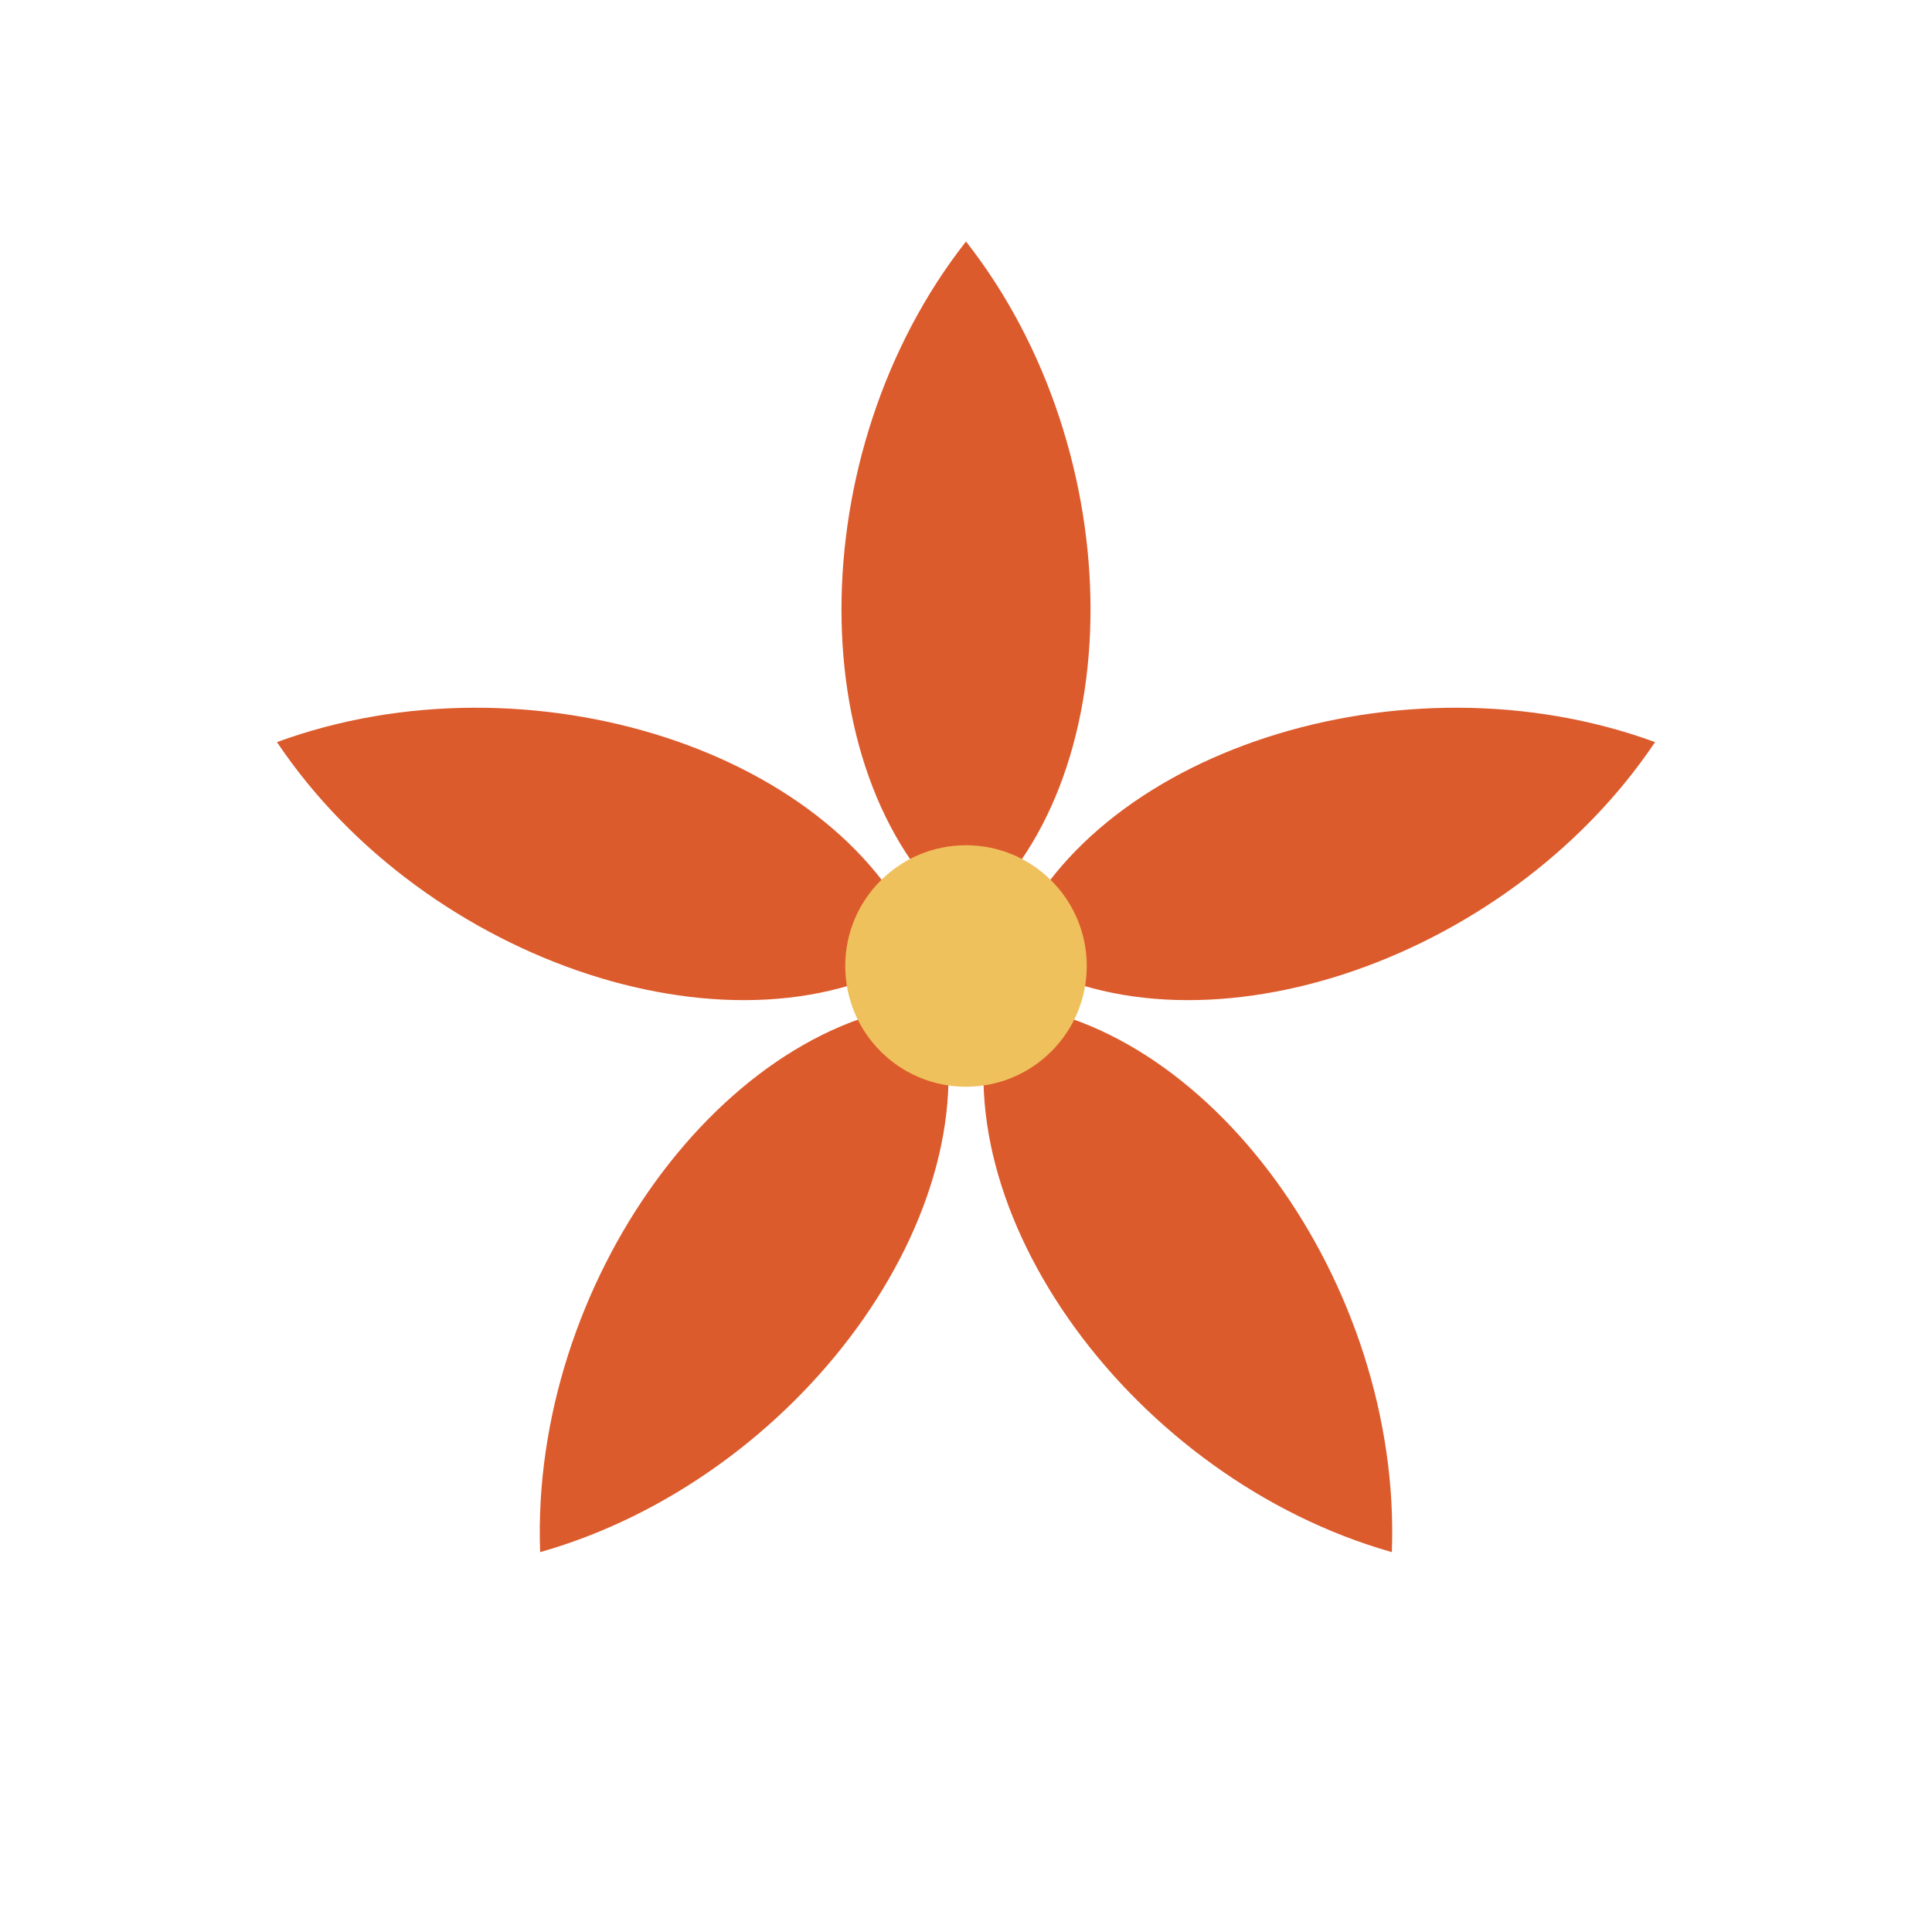
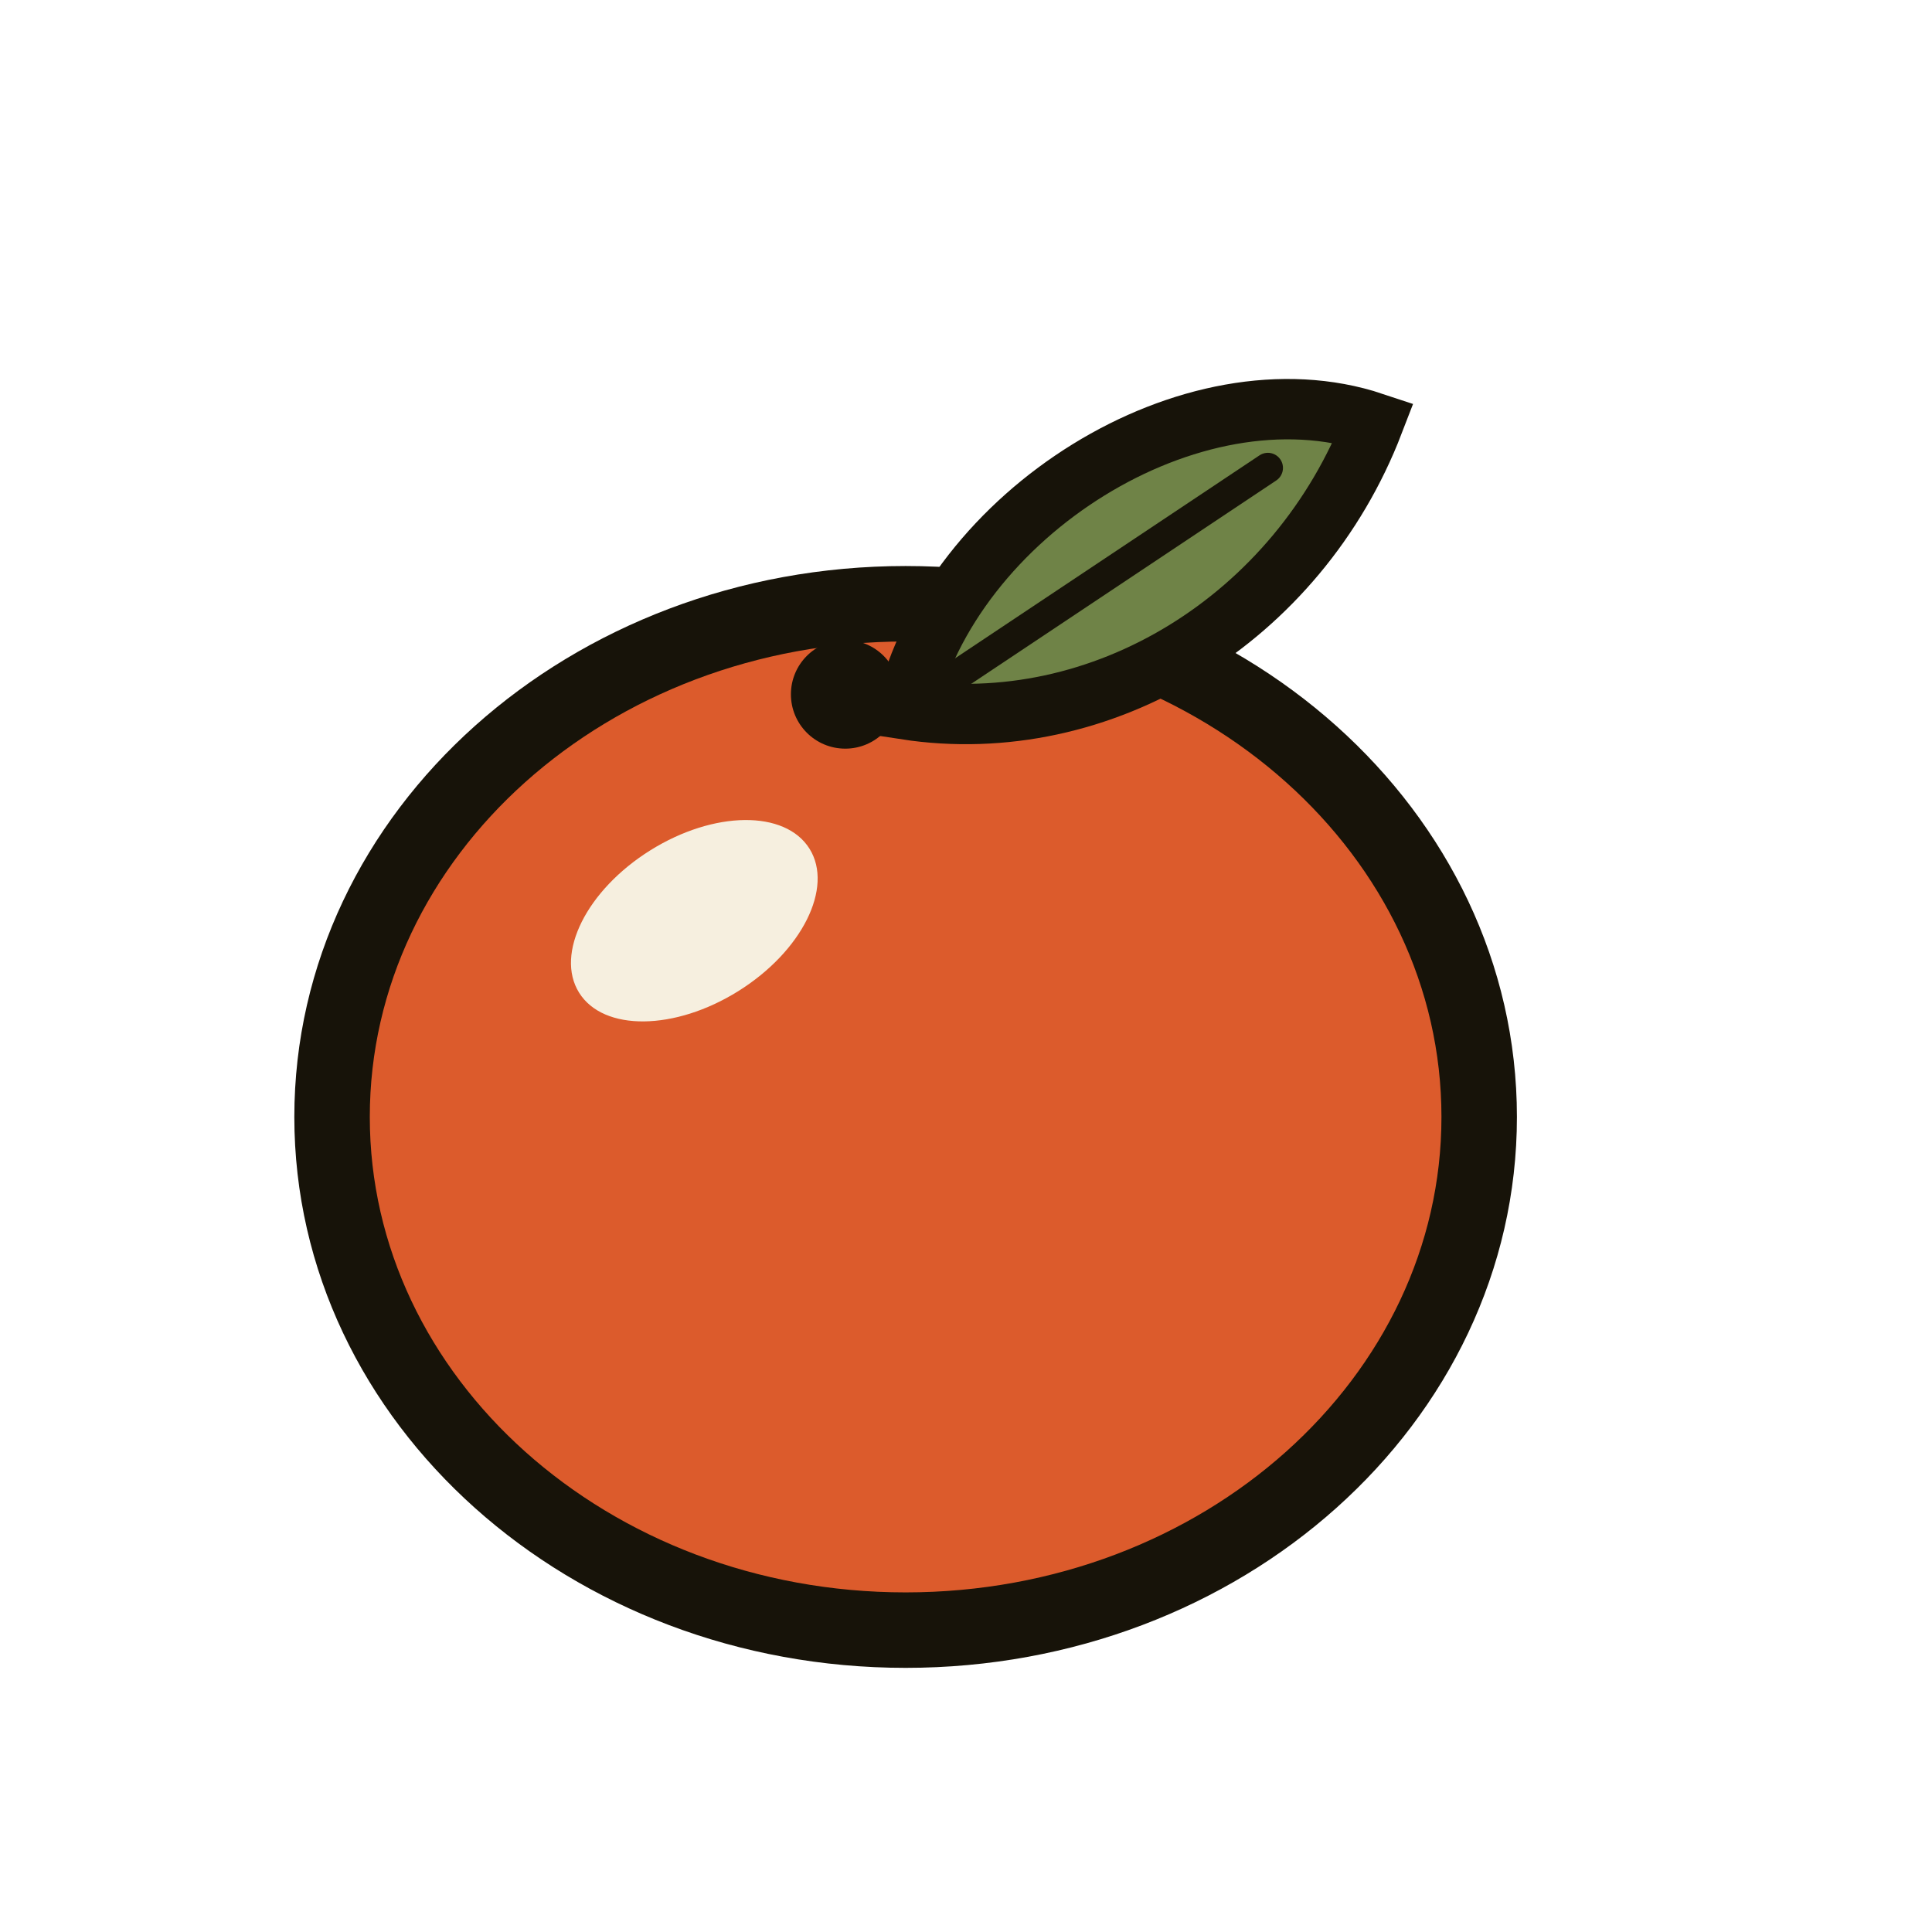
<svg xmlns="http://www.w3.org/2000/svg" viewBox="0 0 128 128" width="128" height="128">
-   <g fill="#DC5B2C">
-     <path d="M64 16 C 53 30, 53 52, 64 61 C 75 52, 75 30, 64 16 Z" />
-     <path d="M64 16 C 53 30, 53 52, 64 61 C 75 52, 75 30, 64 16 Z" transform="rotate(72 64 64)" />
-     <path d="M64 16 C 53 30, 53 52, 64 61 C 75 52, 75 30, 64 16 Z" transform="rotate(144 64 64)" />
-     <path d="M64 16 C 53 30, 53 52, 64 61 C 75 52, 75 30, 64 16 Z" transform="rotate(216 64 64)" />
-     <path d="M64 16 C 53 30, 53 52, 64 61 C 75 52, 75 30, 64 16 Z" transform="rotate(288 64 64)" />
-   </g>
-   <circle cx="64" cy="64" r="8" fill="#EFC15C" />
+   <ellipse cx="60" cy="74" rx="38" ry="34" fill="#DC5B2C" stroke="#171309" stroke-width="5" />
+   <ellipse cx="46" cy="61" rx="9" ry="5.5" fill="#F6EFDF" transform="rotate(-32 46 61)" />
+   <path d="M60 47 C 63 34, 79 24, 91 28 C 86 41, 73 49, 60 47 Z" fill="#6F8347" stroke="#171309" stroke-width="4" />
+   <path d="M63 45 L84 31" stroke="#171309" stroke-width="2" fill="none" stroke-linecap="round" />
+   <circle cx="56" cy="46" r="3.6" fill="#171309" />
</svg>
